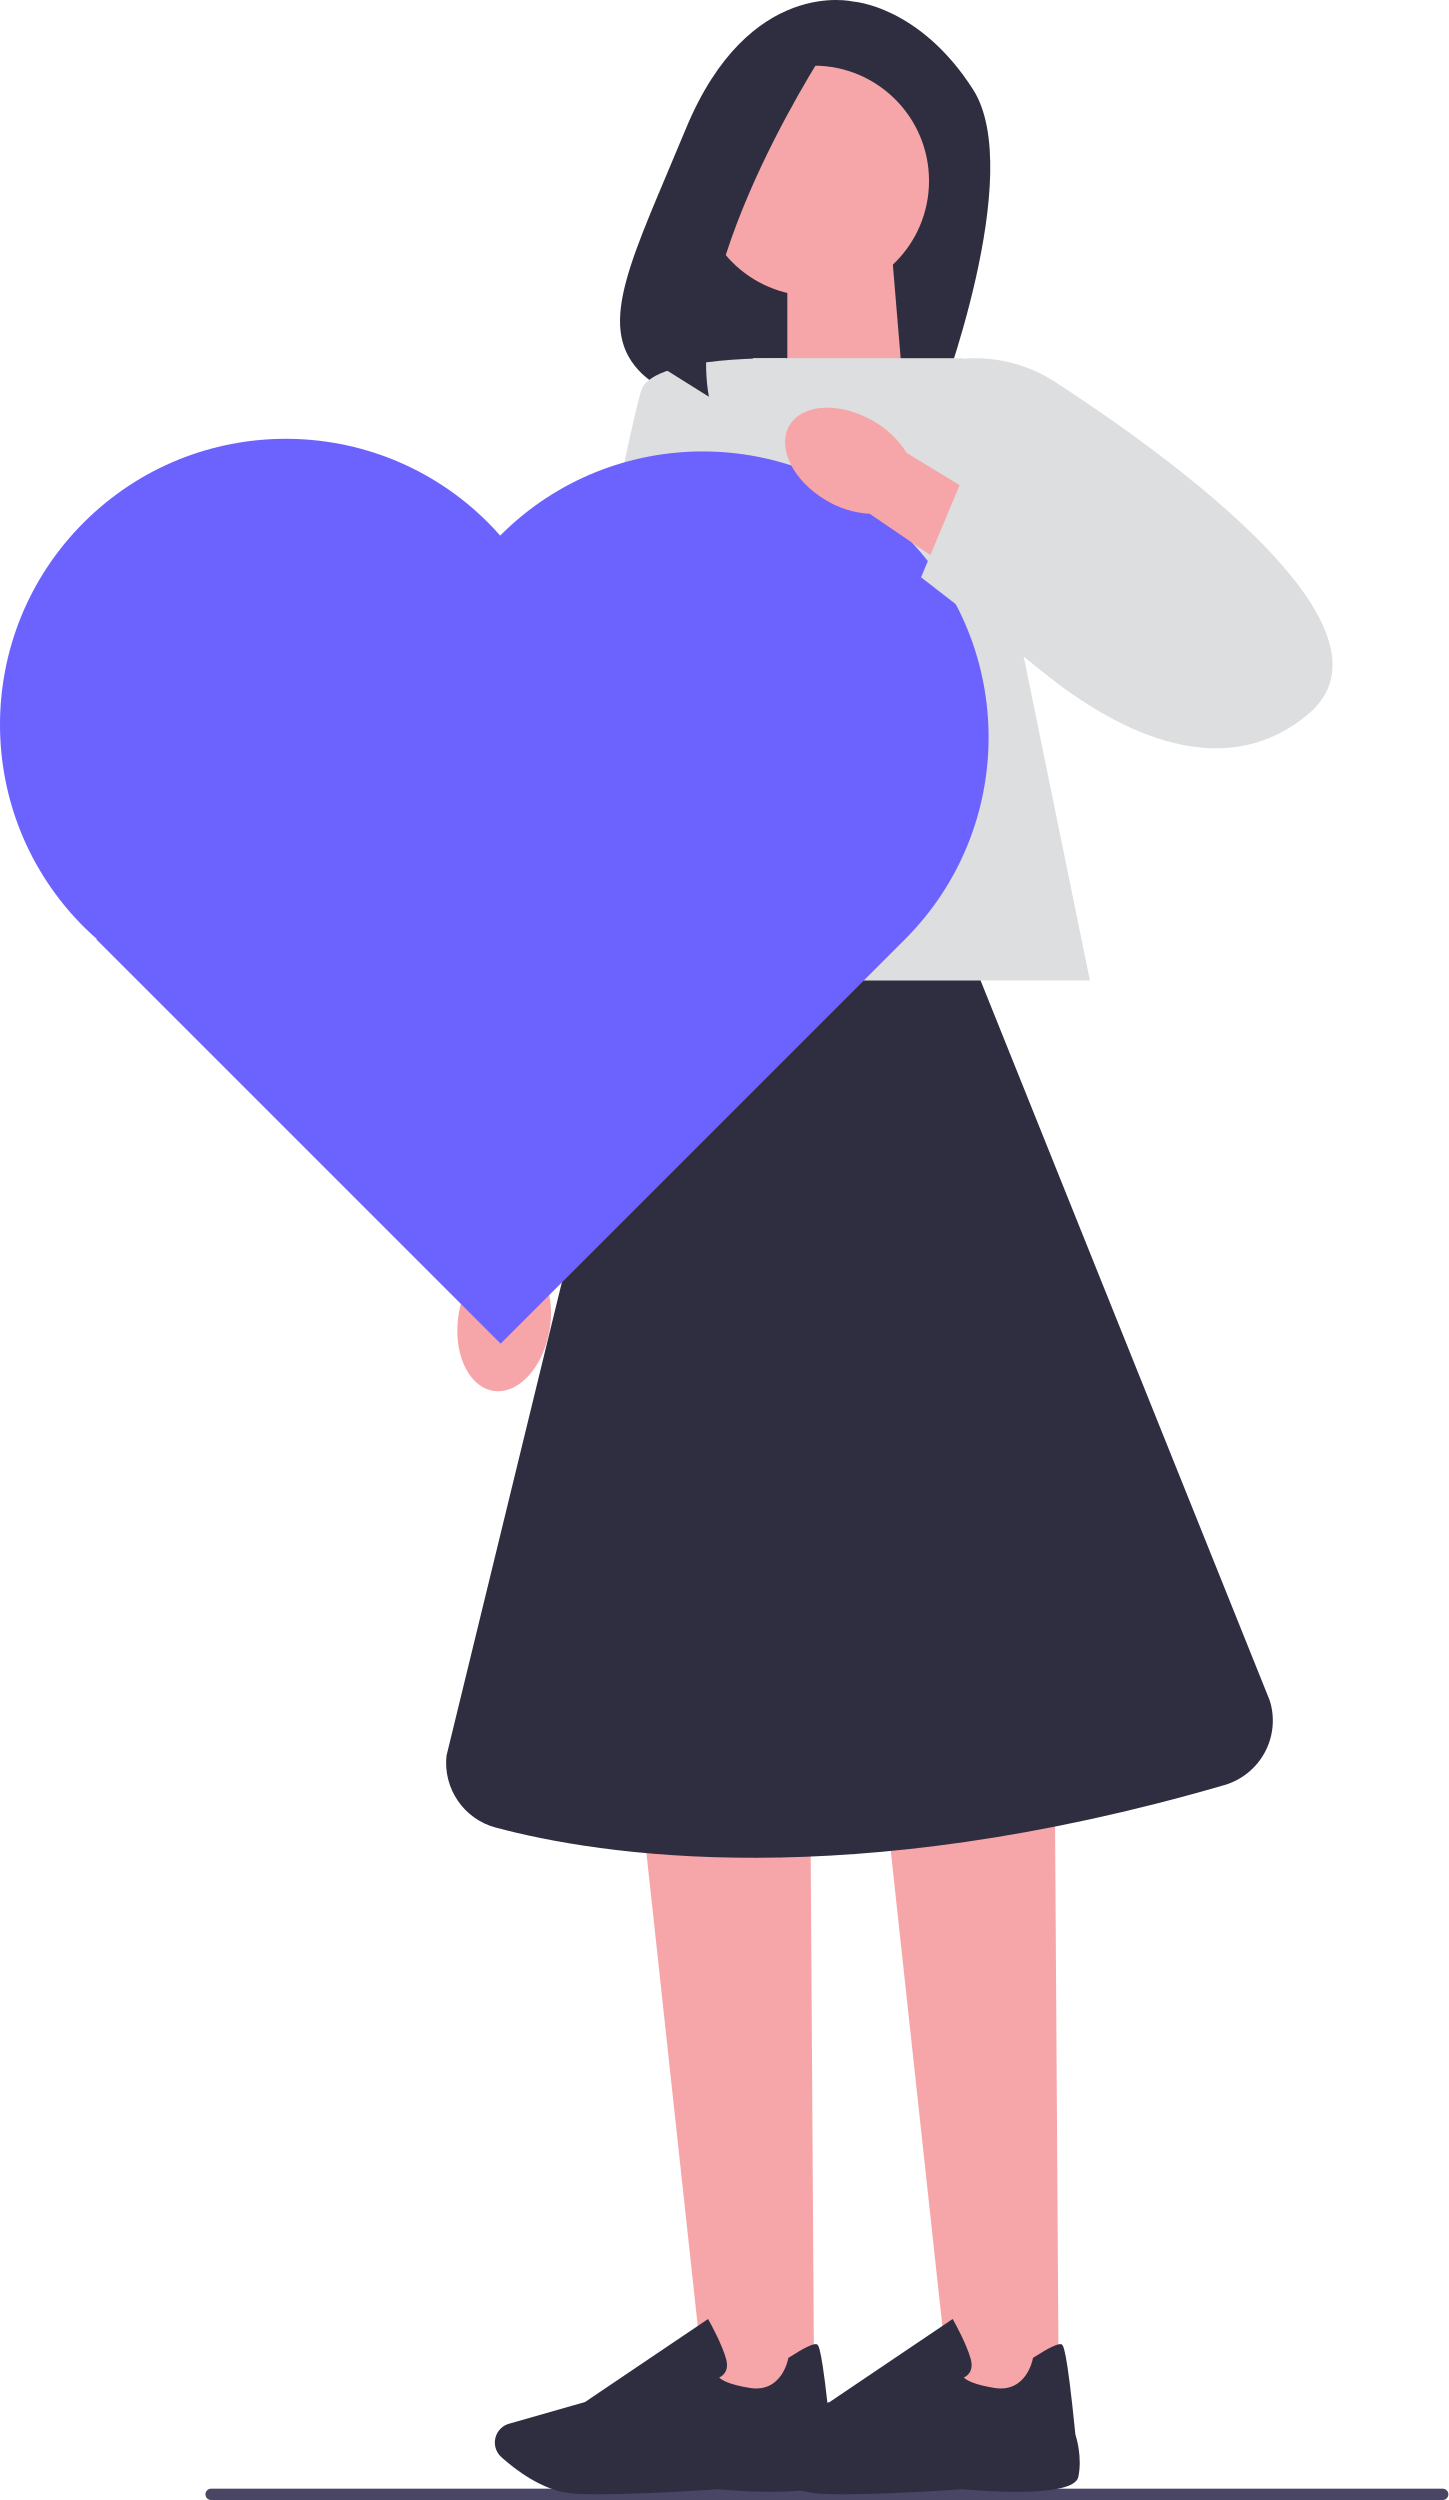
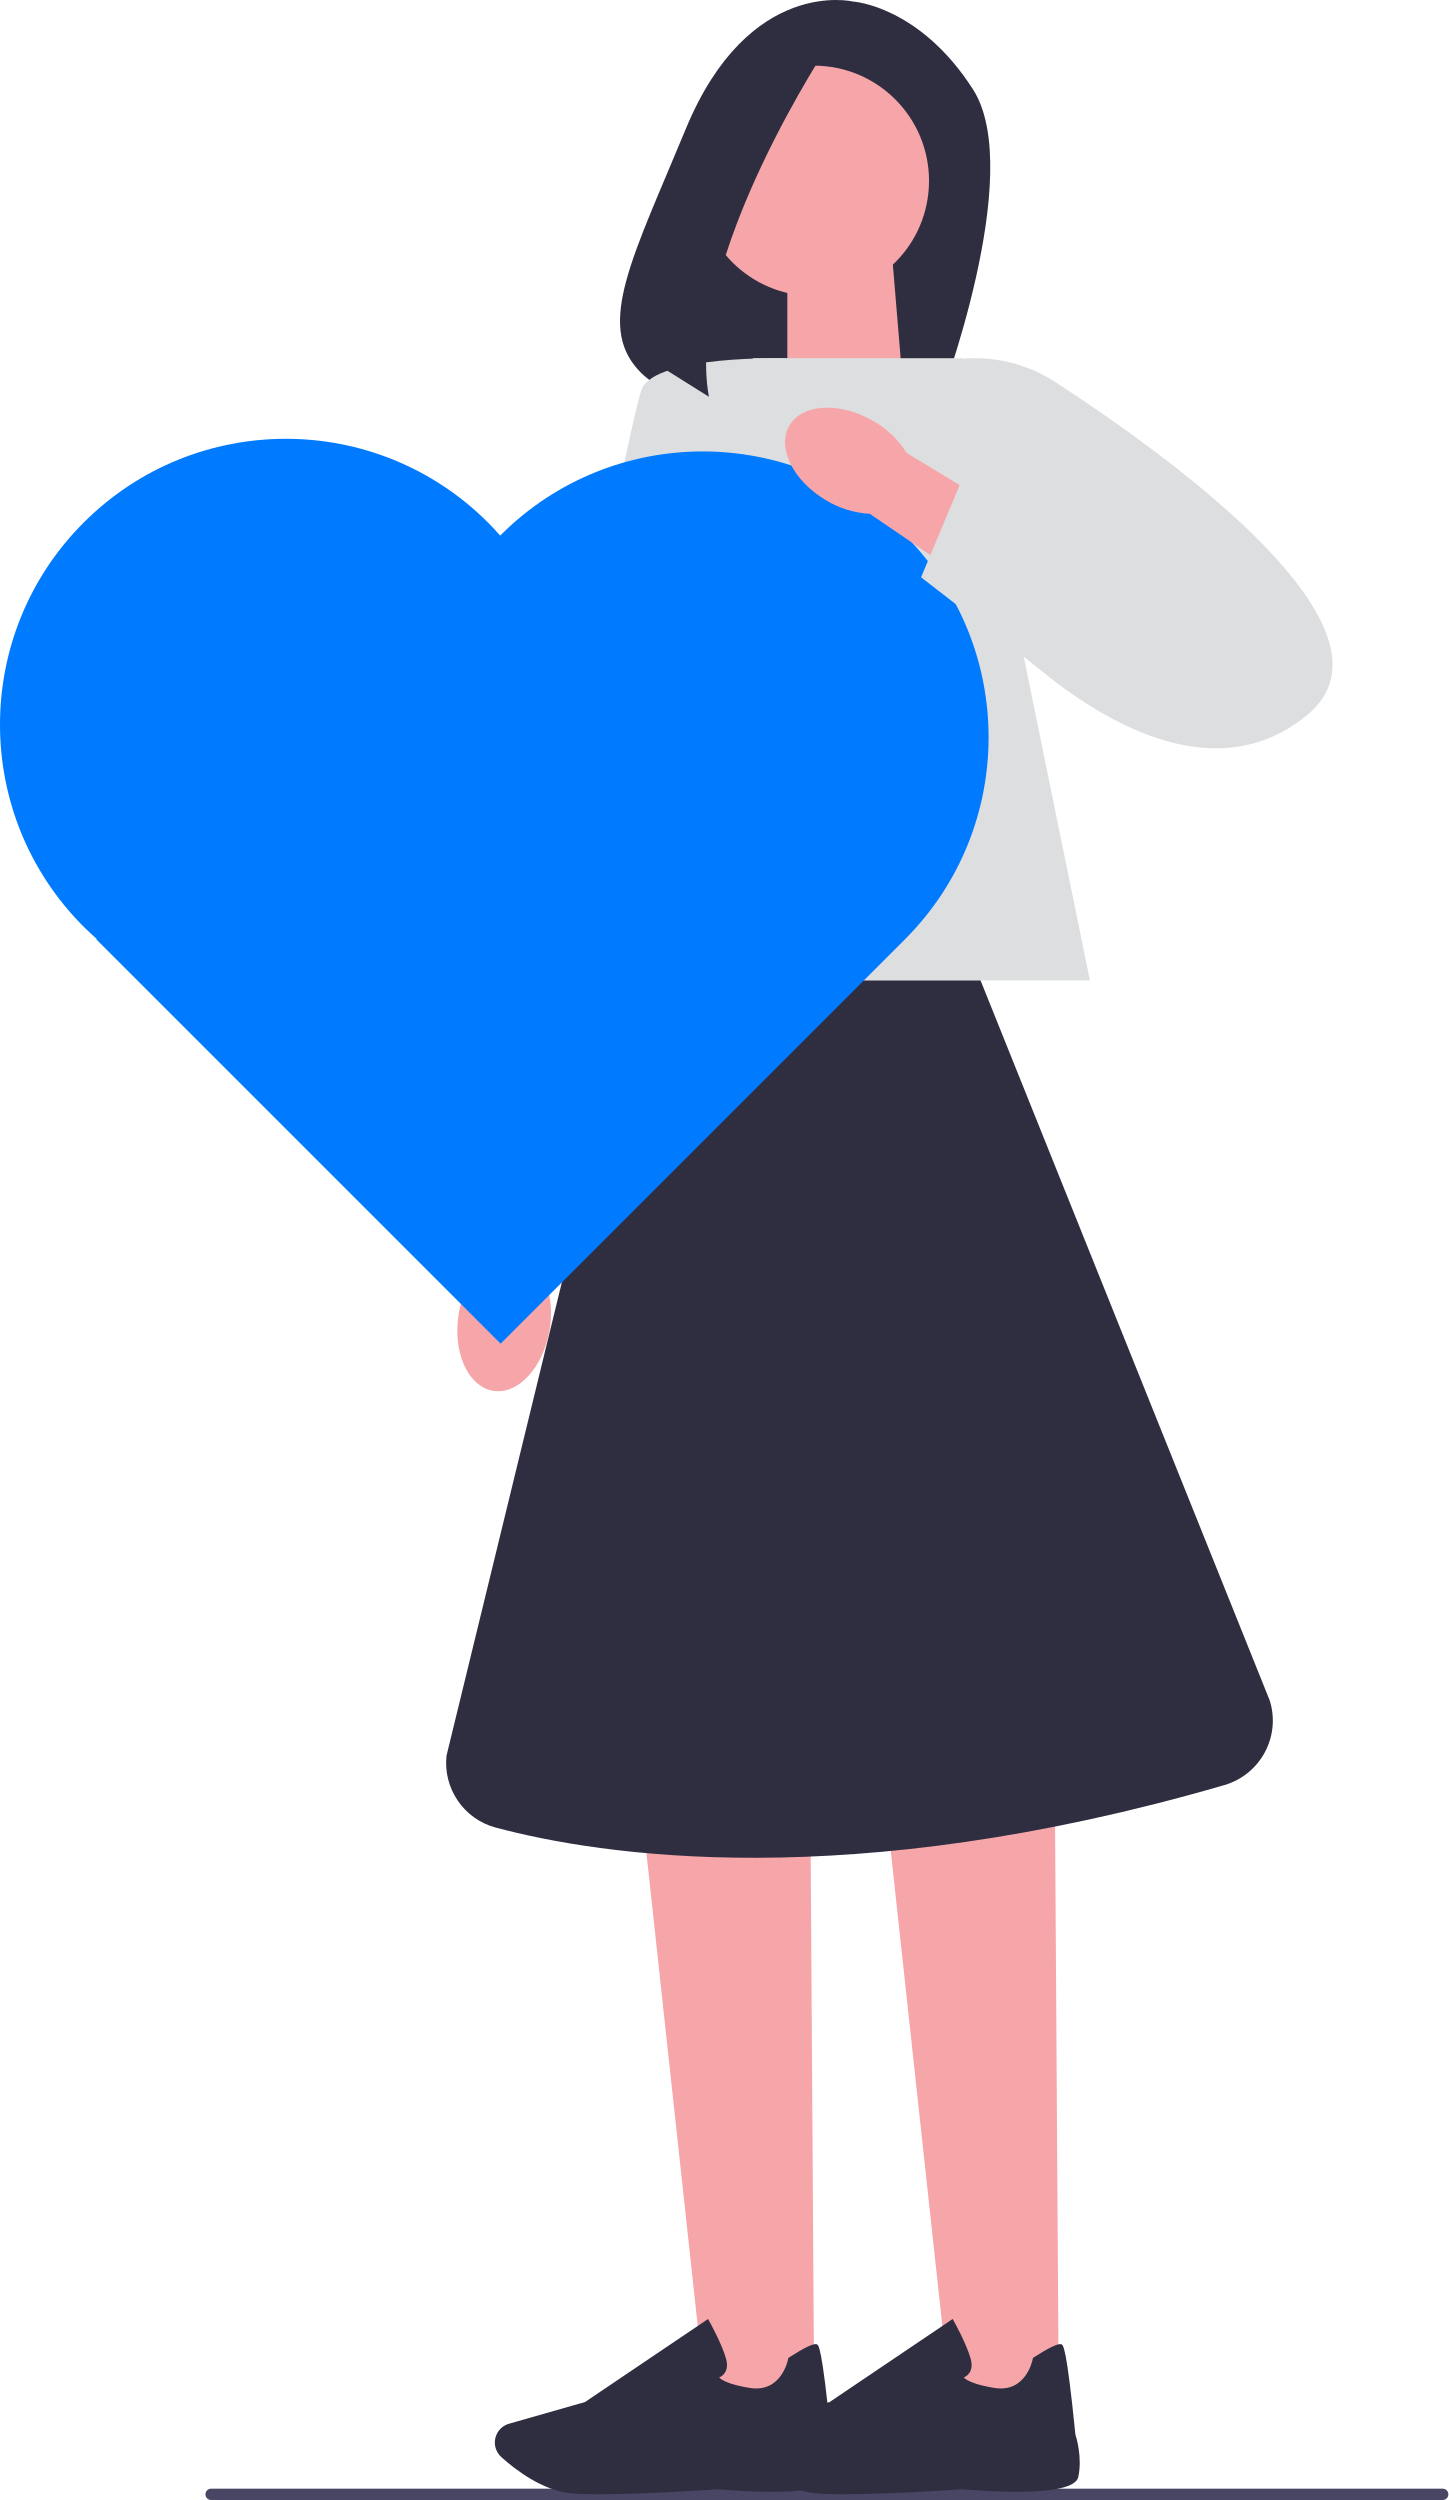
<svg xmlns="http://www.w3.org/2000/svg" width="304.399" height="525.418" viewBox="0 0 304.399 525.418" role="img" artist="Katerina Limpitsouni" source="https://undraw.co/">
  <path d="m43.179,524.228c0,.66.53,1.19,1.19,1.19h258.84c.66,0,1.19-.53,1.19-1.19s-.53-1.19-1.19-1.19H44.369c-.66,0-1.19.53-1.19,1.19Z" fill="#484565" stroke-width="0" />
  <path d="m179.299.328s-21.91-5.31-35.17,26.77c-11.05,26.74-18.89,41.02-9.92,50.72,3.21,3.47,7.79,5.34,12.51,5.5l50.5,1.66s18.54-48.62,7.27-66.2C193.219,1.188,179.299.328,179.299.328Z" fill="#2f2e41" stroke-width="0" />
  <polygon points="189.759 80.938 165.469 88.928 165.469 53.958 187.509 53.958 189.759 80.938" fill="#f6a6a9" stroke-width="0" />
  <polygon points="171.119 504.688 148.359 504.688 135.169 383.108 170.339 383.108 171.119 504.688" fill="#f6a6a9" stroke-width="0" />
  <path d="m126.199,524.228c-2.39,0-4.52-.06-6.13-.21-6.05-.55-11.81-5.01-14.71-7.62-1.3-1.17-1.72-3.04-1.04-4.65h0c.49-1.16,1.46-2.02,2.66-2.36l15.97-4.56,25.86-17.45.29.52c.11.19,2.65,4.77,3.5,7.86.32,1.18.24,2.16-.25,2.91-.34.53-.81.83-1.2,1,.47.49,1.94,1.48,6.45,2.2,6.6,1.05,7.98-5.79,8.04-6.08l.04-.23.2-.13c3.14-2.02,5.07-2.94,5.74-2.75.42.12,1.11.33,2.98,18.95.19.58,1.5,4.87.61,8.96-.97,4.46-20.44,2.92-24.34,2.57-.11.01-14.69,1.05-24.68,1.05v.02h.01Z" fill="#2f2e41" stroke-width="0" />
  <polygon points="222.519 504.688 199.769 504.688 186.569 383.108 221.739 383.108 222.519 504.688" fill="#f6a6a9" stroke-width="0" />
  <path d="m177.609,524.228c-2.39,0-4.52-.06-6.13-.21-6.05-.55-11.81-5.01-14.71-7.62-1.3-1.17-1.72-3.04-1.04-4.65h0c.49-1.16,1.46-2.02,2.66-2.36l15.97-4.56,25.86-17.45.29.52c.11.19,2.65,4.77,3.5,7.86.32,1.18.24,2.16-.25,2.91-.34.53-.81.83-1.2,1,.47.49,1.94,1.48,6.45,2.2,6.6,1.05,7.98-5.79,8.04-6.08l.04-.23.2-.13c3.14-2.02,5.07-2.94,5.74-2.75.42.12,1.11.33,2.98,18.95.19.58,1.5,4.87.61,8.96-.97,4.46-20.44,2.92-24.34,2.57-.11.01-14.69,1.05-24.68,1.05v.02h.01Z" fill="#2f2e41" stroke-width="0" />
  <polygon points="229.069 206.068 118.509 206.068 158.249 75.278 202.329 75.278 229.069 206.068" fill="#dddedf" stroke-width="0" />
-   <path id="uuid-4a4bca5f-bbd8-4dc2-85ff-0c3c360aac48-78" d="m115.499,279.458c-1.32,8.01-6.66,13.76-11.93,12.83-5.27-.93-8.48-8.17-7.16-16.18.48-3.21,1.75-6.24,3.7-8.85l6.02-33.87,16.39,3.43-7.68,33.02c1.01,3.12,1.24,6.42.67,9.62h0l-.01 0Z" fill="#f6a6a9" stroke-width="0" />
+   <path id="uuid-4a4bca5f-bbd8-4dc2-85ff-0c3c360aac48-123" d="m115.499,279.458c-1.32,8.01-6.66,13.76-11.93,12.83-5.27-.93-8.48-8.17-7.16-16.18.48-3.21,1.75-6.24,3.7-8.85l6.02-33.87,16.39,3.43-7.68,33.02c1.01,3.12,1.24,6.42.67,9.62h0l-.01 0Z" fill="#f6a6a9" stroke-width="0" />
  <path d="m165.209,75.298s-27.46-.72-30.35,6.5c-2.89,7.23-36.85,179.21-36.85,179.21h22.4l44.8-185.71Z" fill="#dddedf" stroke-width="0" />
  <circle cx="171.039" cy="38.008" r="24.21" fill="#f6a6a9" stroke-width="0" />
  <path d="m174.839,8.318s-31.08,46.23-25.85,75.07l-18.08-11.33s12.73-58.38,31.7-62.91l12.23-.84h0v.01h0Z" fill="#2f2e41" stroke-width="0" />
  <path d="m206.089,206.068h-72.55l-39.7,162.93c-.73,6.88,3.63,13.3,10.32,15.09,21.78,5.83,74.04,14.1,153.15-8.92,7.61-2.21,11.93-10.24,9.54-17.8l-60.76-151.29h0v-.01h-0Z" fill="#2f2e41" stroke-width="0" />
  <path d="m174.039,87.518l20.1-10.31c9.19-3.4,19.44-2.26,27.66,3.09,25,16.26,74.28,52.11,53.1,69.83-27.91,23.36-65.64-18.07-65.64-18.07l-35.22-44.54h-0Z" fill="#dddedf" stroke-width="0" />
-   <path d="m105.212,112.473l-.091.091c-.825-.933-1.672-1.853-2.564-2.746-23.462-23.462-61.5-23.461-84.961,0-23.461,23.461-23.462,61.499,0,84.961.893.893,1.812,1.74,2.746,2.564l-.091.091,84.961,84.961,84.961-84.961c23.461-23.461,23.461-61.5,0-84.961-23.462-23.462-61.5-23.461-84.961,0Z" fill="#6c63ff" stroke-width="0" />
-   <path id="uuid-716df4fd-1583-411d-917d-5110e649fc7d-79" d="m173.599,105.138c-6.99-4.12-10.42-11.18-7.65-15.77,2.77-4.58,10.68-4.95,17.68-.83,2.82,1.61,5.19,3.89,6.91,6.65l29.4,17.86-9.12,14.04-28.02-19.1c-3.28-.19-6.44-1.17-9.21-2.86h.01l0.0.01Z" fill="#f6a6a9" stroke-width="0" />
+   <path d="m105.212,112.473l-.091.091c-.825-.933-1.672-1.853-2.564-2.746-23.462-23.462-61.5-23.461-84.961,0-23.461,23.461-23.462,61.499,0,84.961.893.893,1.812,1.74,2.746,2.564l-.091.091,84.961,84.961,84.961-84.961c23.461-23.461,23.461-61.5,0-84.961-23.462-23.462-61.5-23.461-84.961,0Z" fill="#007AFF" stroke-width="0" />
+   <path id="uuid-716df4fd-1583-411d-917d-5110e649fc7d-124" d="m173.599,105.138c-6.99-4.12-10.42-11.18-7.65-15.77,2.77-4.58,10.68-4.95,17.68-.83,2.82,1.61,5.19,3.89,6.91,6.65l29.4,17.86-9.12,14.04-28.02-19.1c-3.28-.19-6.44-1.17-9.21-2.86h.01l0.0.01Z" fill="#f6a6a9" stroke-width="0" />
  <polygon points="193.579 121.328 201.939 101.358 242.789 114.878 224.519 145.288 193.579 121.328" fill="#dddedf" stroke-width="0" />
</svg>
